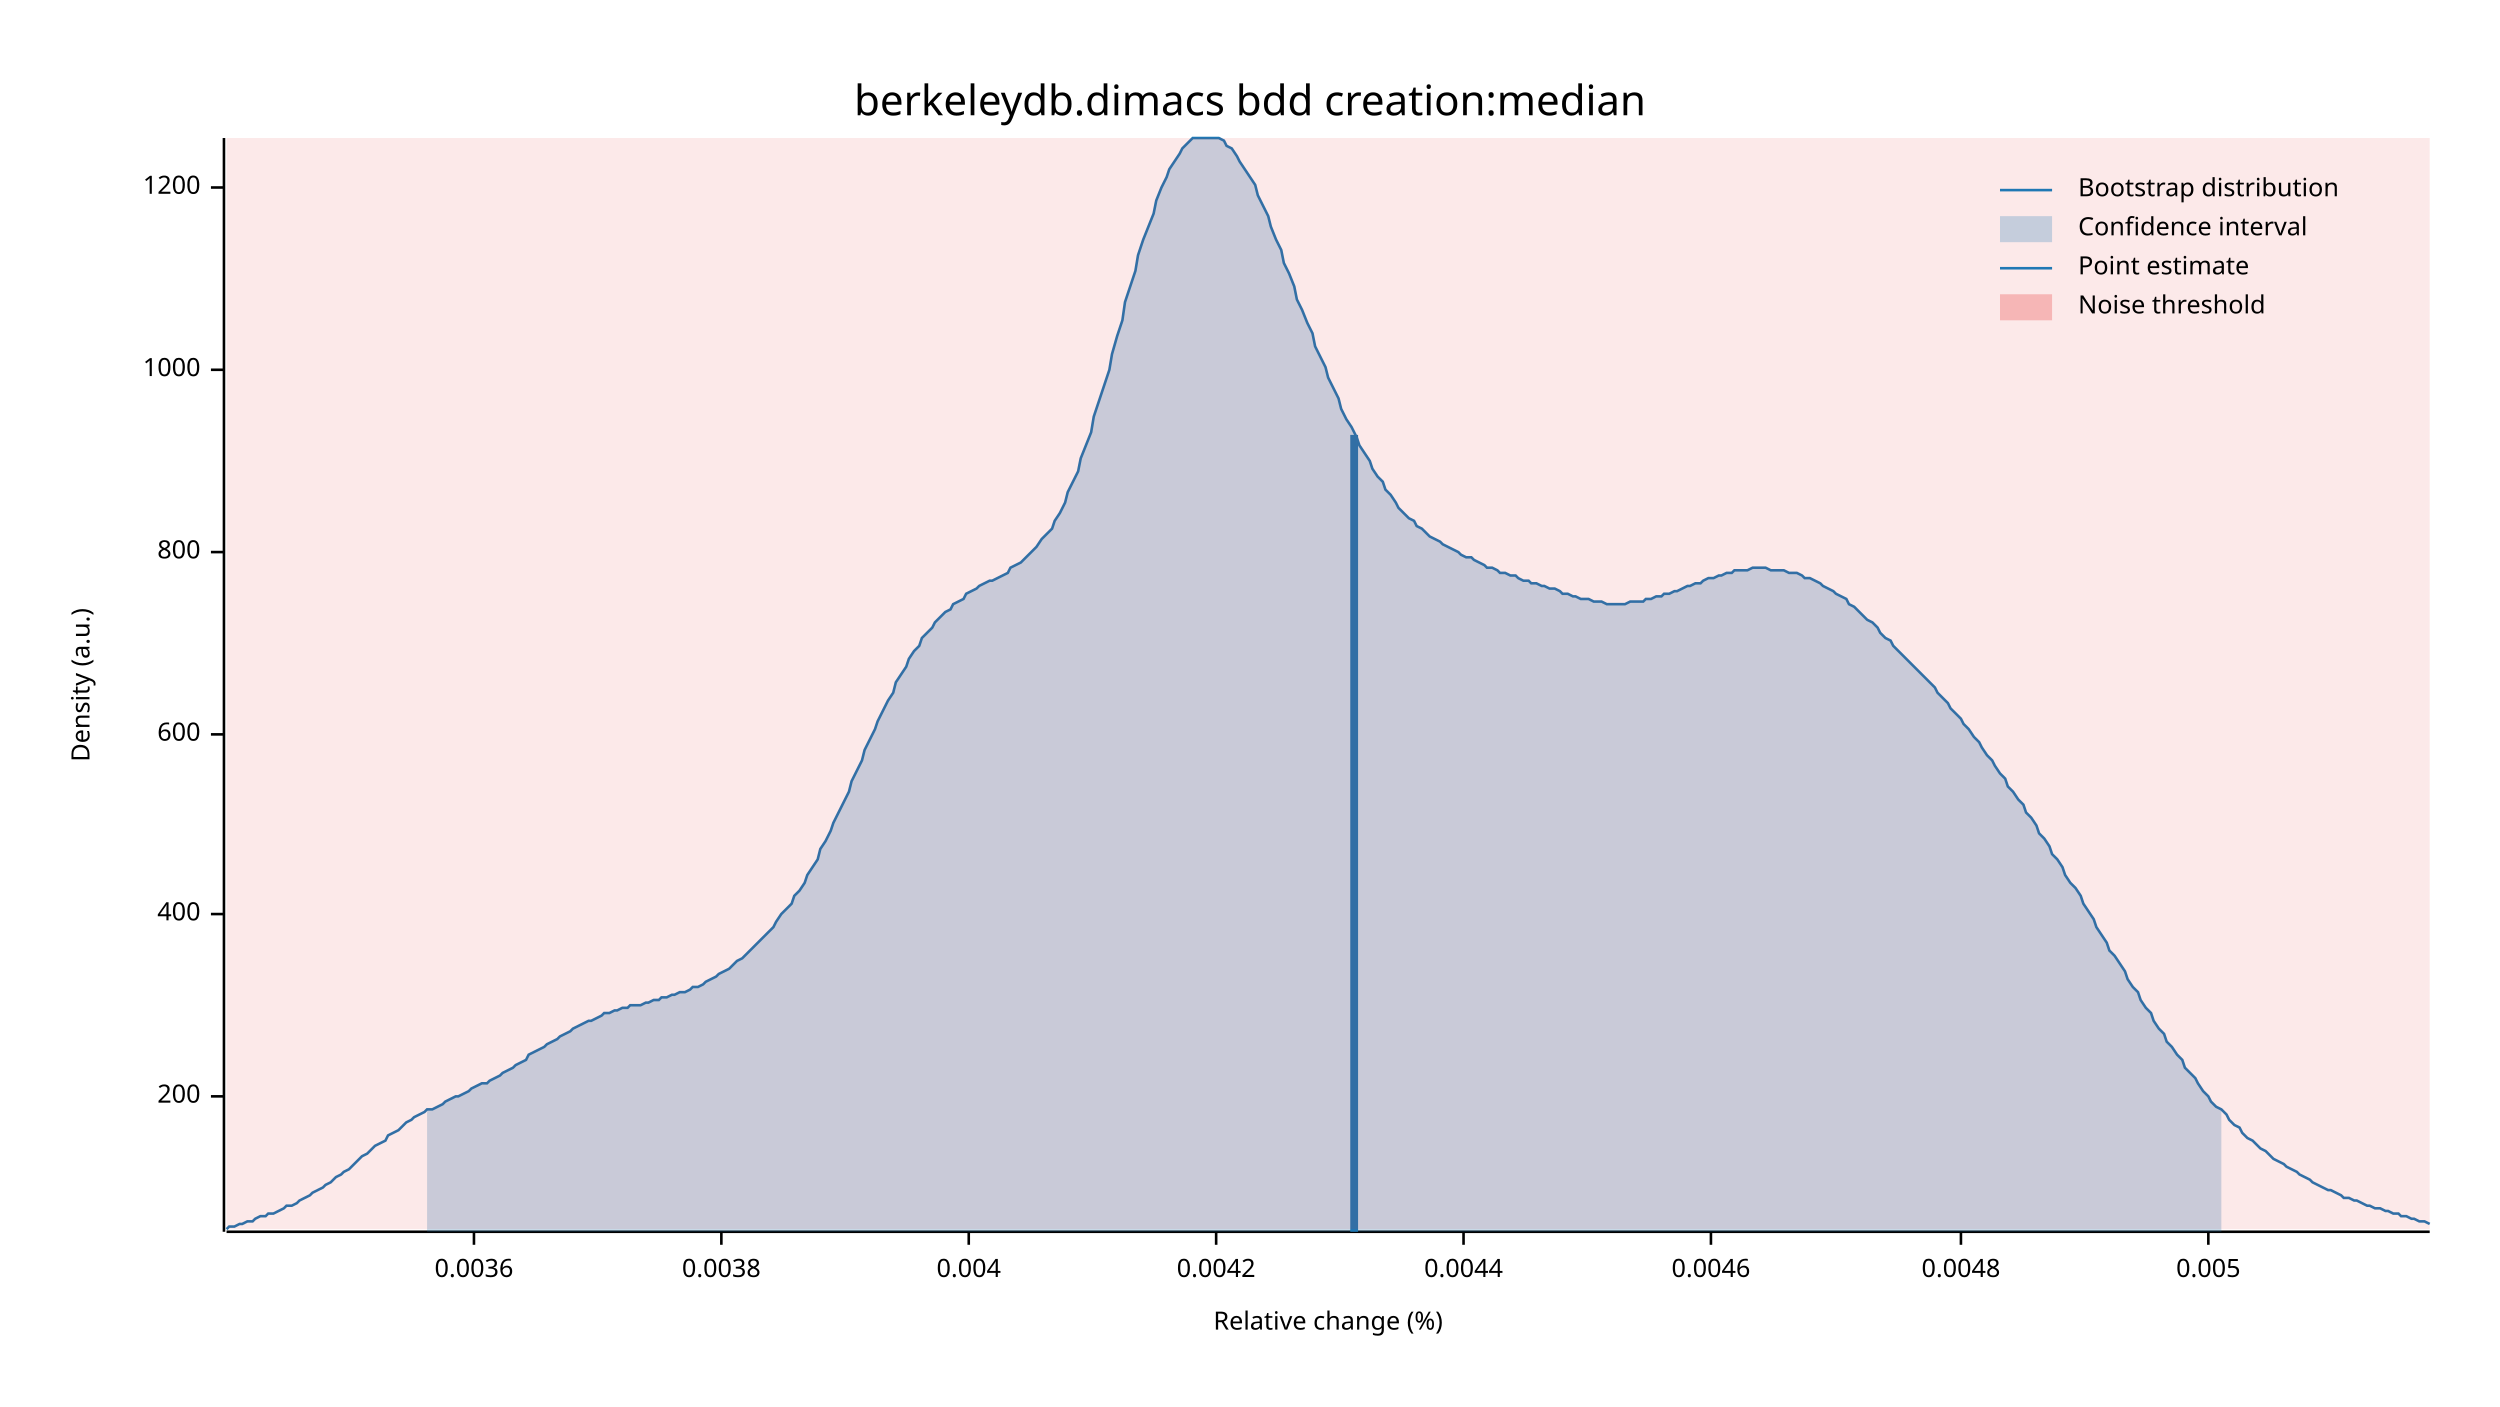
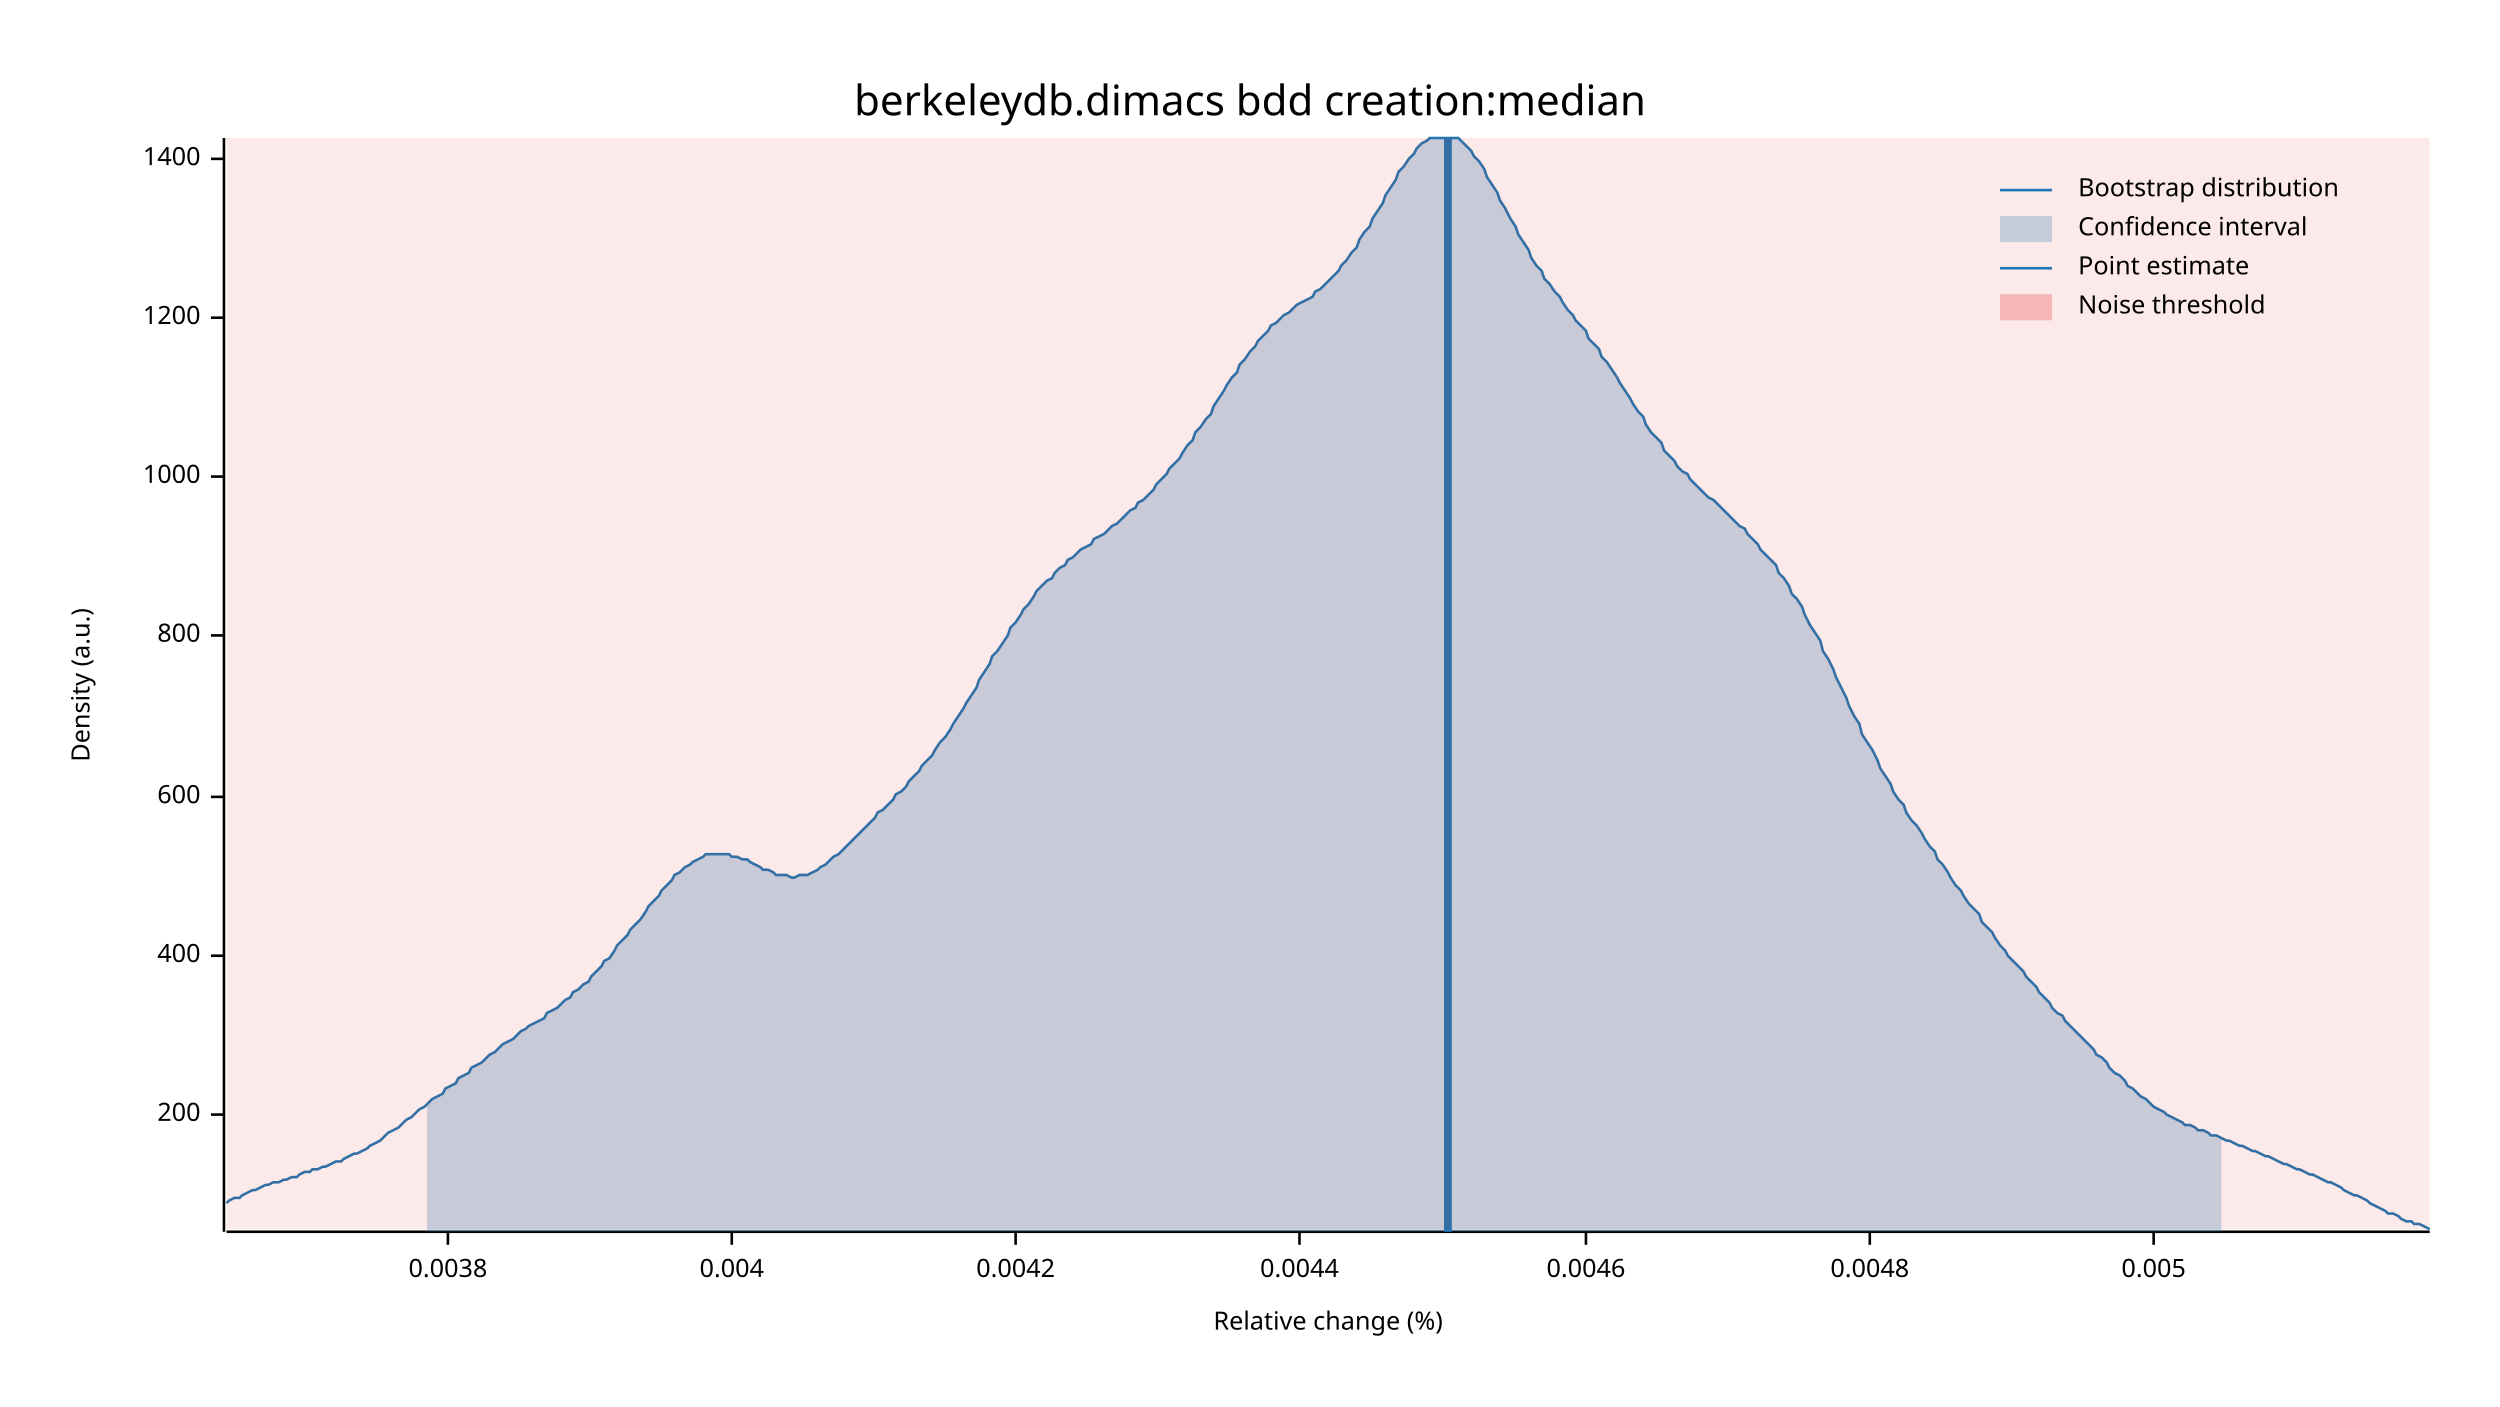
<svg xmlns="http://www.w3.org/2000/svg" width="960" height="540" viewBox="0 0 960 540">
  <text x="480" y="32" dy="0.76em" text-anchor="middle" font-family="sans-serif" font-size="16.129" opacity="1" fill="#000000">
berkeleydb.dimacs bdd creation:median
</text>
  <text x="27" y="263" dy="0.76em" text-anchor="middle" font-family="sans-serif" font-size="9.677" opacity="1" fill="#000000" transform="rotate(270, 27, 263)">
Density (a.u.)
</text>
  <text x="510" y="513" dy="-0.5ex" text-anchor="middle" font-family="sans-serif" font-size="9.677" opacity="1" fill="#000000">
Relative change (%)
</text>
  <polyline fill="none" opacity="1" stroke="#000000" stroke-width="1" points="86,53 86,473 " />
-   <text x="77" y="421" dy="0.5ex" text-anchor="end" font-family="sans-serif" font-size="9.677" opacity="1" fill="#000000">
+   <text x="77" y="428" dy="0.5ex" text-anchor="end" font-family="sans-serif" font-size="9.677" opacity="1" fill="#000000">
200
</text>
-   <polyline fill="none" opacity="1" stroke="#000000" stroke-width="1" points="81,421 86,421 " />
-   <text x="77" y="351" dy="0.5ex" text-anchor="end" font-family="sans-serif" font-size="9.677" opacity="1" fill="#000000">
+   <polyline fill="none" opacity="1" stroke="#000000" stroke-width="1" points="81,428 86,428 " />
+   <text x="77" y="367" dy="0.5ex" text-anchor="end" font-family="sans-serif" font-size="9.677" opacity="1" fill="#000000">
400
</text>
-   <polyline fill="none" opacity="1" stroke="#000000" stroke-width="1" points="81,351 86,351 " />
-   <text x="77" y="282" dy="0.5ex" text-anchor="end" font-family="sans-serif" font-size="9.677" opacity="1" fill="#000000">
+   <polyline fill="none" opacity="1" stroke="#000000" stroke-width="1" points="81,367 86,367 " />
+   <text x="77" y="306" dy="0.5ex" text-anchor="end" font-family="sans-serif" font-size="9.677" opacity="1" fill="#000000">
600
</text>
-   <polyline fill="none" opacity="1" stroke="#000000" stroke-width="1" points="81,282 86,282 " />
-   <text x="77" y="212" dy="0.5ex" text-anchor="end" font-family="sans-serif" font-size="9.677" opacity="1" fill="#000000">
+   <polyline fill="none" opacity="1" stroke="#000000" stroke-width="1" points="81,306 86,306 " />
+   <text x="77" y="244" dy="0.5ex" text-anchor="end" font-family="sans-serif" font-size="9.677" opacity="1" fill="#000000">
800
</text>
-   <polyline fill="none" opacity="1" stroke="#000000" stroke-width="1" points="81,212 86,212 " />
-   <text x="77" y="142" dy="0.5ex" text-anchor="end" font-family="sans-serif" font-size="9.677" opacity="1" fill="#000000">
+   <polyline fill="none" opacity="1" stroke="#000000" stroke-width="1" points="81,244 86,244 " />
+   <text x="77" y="183" dy="0.5ex" text-anchor="end" font-family="sans-serif" font-size="9.677" opacity="1" fill="#000000">
1000
</text>
-   <polyline fill="none" opacity="1" stroke="#000000" stroke-width="1" points="81,142 86,142 " />
-   <text x="77" y="72" dy="0.5ex" text-anchor="end" font-family="sans-serif" font-size="9.677" opacity="1" fill="#000000">
+   <polyline fill="none" opacity="1" stroke="#000000" stroke-width="1" points="81,183 86,183 " />
+   <text x="77" y="122" dy="0.5ex" text-anchor="end" font-family="sans-serif" font-size="9.677" opacity="1" fill="#000000">
1200
</text>
-   <polyline fill="none" opacity="1" stroke="#000000" stroke-width="1" points="81,72 86,72 " />
+   <polyline fill="none" opacity="1" stroke="#000000" stroke-width="1" points="81,122 86,122 " />
+   <text x="77" y="61" dy="0.5ex" text-anchor="end" font-family="sans-serif" font-size="9.677" opacity="1" fill="#000000">
+ 1400
+ </text>
+   <polyline fill="none" opacity="1" stroke="#000000" stroke-width="1" points="81,61 86,61 " />
  <polyline fill="none" opacity="1" stroke="#000000" stroke-width="1" points="87,473 933,473 " />
-   <text x="182" y="483" dy="0.76em" text-anchor="middle" font-family="sans-serif" font-size="9.677" opacity="1" fill="#000000">
- 0.0036
- </text>
-   <polyline fill="none" opacity="1" stroke="#000000" stroke-width="1" points="182,473 182,478 " />
-   <text x="277" y="483" dy="0.76em" text-anchor="middle" font-family="sans-serif" font-size="9.677" opacity="1" fill="#000000">
+   <text x="172" y="483" dy="0.76em" text-anchor="middle" font-family="sans-serif" font-size="9.677" opacity="1" fill="#000000">
0.0038
</text>
-   <polyline fill="none" opacity="1" stroke="#000000" stroke-width="1" points="277,473 277,478 " />
-   <text x="372" y="483" dy="0.76em" text-anchor="middle" font-family="sans-serif" font-size="9.677" opacity="1" fill="#000000">
+   <polyline fill="none" opacity="1" stroke="#000000" stroke-width="1" points="172,473 172,478 " />
+   <text x="281" y="483" dy="0.76em" text-anchor="middle" font-family="sans-serif" font-size="9.677" opacity="1" fill="#000000">
0.004
</text>
-   <polyline fill="none" opacity="1" stroke="#000000" stroke-width="1" points="372,473 372,478 " />
-   <text x="467" y="483" dy="0.76em" text-anchor="middle" font-family="sans-serif" font-size="9.677" opacity="1" fill="#000000">
+   <polyline fill="none" opacity="1" stroke="#000000" stroke-width="1" points="281,473 281,478 " />
+   <text x="390" y="483" dy="0.76em" text-anchor="middle" font-family="sans-serif" font-size="9.677" opacity="1" fill="#000000">
0.0042
</text>
-   <polyline fill="none" opacity="1" stroke="#000000" stroke-width="1" points="467,473 467,478 " />
-   <text x="562" y="483" dy="0.76em" text-anchor="middle" font-family="sans-serif" font-size="9.677" opacity="1" fill="#000000">
+   <polyline fill="none" opacity="1" stroke="#000000" stroke-width="1" points="390,473 390,478 " />
+   <text x="499" y="483" dy="0.76em" text-anchor="middle" font-family="sans-serif" font-size="9.677" opacity="1" fill="#000000">
0.0044
</text>
-   <polyline fill="none" opacity="1" stroke="#000000" stroke-width="1" points="562,473 562,478 " />
-   <text x="657" y="483" dy="0.76em" text-anchor="middle" font-family="sans-serif" font-size="9.677" opacity="1" fill="#000000">
+   <polyline fill="none" opacity="1" stroke="#000000" stroke-width="1" points="499,473 499,478 " />
+   <text x="609" y="483" dy="0.76em" text-anchor="middle" font-family="sans-serif" font-size="9.677" opacity="1" fill="#000000">
0.0046
</text>
-   <polyline fill="none" opacity="1" stroke="#000000" stroke-width="1" points="657,473 657,478 " />
-   <text x="753" y="483" dy="0.76em" text-anchor="middle" font-family="sans-serif" font-size="9.677" opacity="1" fill="#000000">
+   <polyline fill="none" opacity="1" stroke="#000000" stroke-width="1" points="609,473 609,478 " />
+   <text x="718" y="483" dy="0.76em" text-anchor="middle" font-family="sans-serif" font-size="9.677" opacity="1" fill="#000000">
0.0048
</text>
-   <polyline fill="none" opacity="1" stroke="#000000" stroke-width="1" points="753,473 753,478 " />
-   <text x="848" y="483" dy="0.76em" text-anchor="middle" font-family="sans-serif" font-size="9.677" opacity="1" fill="#000000">
+   <polyline fill="none" opacity="1" stroke="#000000" stroke-width="1" points="718,473 718,478 " />
+   <text x="827" y="483" dy="0.76em" text-anchor="middle" font-family="sans-serif" font-size="9.677" opacity="1" fill="#000000">
0.005
</text>
-   <polyline fill="none" opacity="1" stroke="#000000" stroke-width="1" points="848,473 848,478 " />
-   <polyline fill="none" opacity="1" stroke="#1F78B4" stroke-width="1" points="87,472 88,471 90,471 92,470 93,470 95,469 97,469 98,468 100,467 102,467 103,466 105,466 107,465 109,464 110,463 112,463 114,462 115,461 117,460 119,459 120,458 122,457 124,456 125,455 127,454 129,452 131,451 132,450 134,449 136,447 137,446 139,444 141,443 142,442 144,440 146,439 148,438 149,436 151,435 153,434 154,433 156,431 158,430 159,429 161,428 163,427 164,426 166,426 168,425 170,424 171,423 173,422 175,421 176,421 178,420 180,419 181,418 183,417 185,416 187,416 188,415 190,414 192,413 193,412 195,411 197,410 198,409 200,408 202,407 203,405 205,404 207,403 209,402 210,401 212,400 214,399 215,398 217,397 219,396 220,395 222,394 224,393 226,392 227,392 229,391 231,390 232,389 234,389 236,388 237,388 239,387 241,387 242,386 244,386 246,386 248,385 249,385 251,384 253,384 254,383 256,383 258,382 259,382 261,381 263,381 265,380 266,379 268,379 270,378 271,377 273,376 275,375 276,374 278,373 280,372 281,371 283,369 285,368 287,366 288,365 290,363 292,361 293,360 295,358 297,356 298,354 300,351 302,349 304,347 305,344 307,342 309,339 310,336 312,333 314,330 315,326 317,323 319,319 320,316 322,312 324,308 326,304 327,300 329,296 331,292 332,288 334,284 336,280 337,277 339,273 341,269 343,266 344,262 346,259 348,256 349,253 351,250 353,248 354,245 356,243 358,241 359,239 361,237 363,235 365,234 366,232 368,231 370,230 371,228 373,227 375,226 376,225 378,224 380,223 381,223 383,222 385,221 387,220 388,218 390,217 392,216 393,215 395,213 397,211 398,210 400,207 402,205 404,203 405,200 407,197 409,193 410,189 412,185 414,181 415,176 417,171 419,166 420,160 422,154 424,148 426,142 427,136 429,129 431,123 432,116 434,110 436,104 437,98 439,92 441,87 443,82 444,77 446,72 448,68 449,65 451,62 453,59 454,57 456,55 458,53 459,53 461,53 463,53 465,53 466,53 468,53 470,54 471,56 473,57 475,60 476,62 478,65 480,68 482,71 483,75 485,79 487,83 488,87 490,92 492,96 493,101 495,105 497,110 498,115 500,119 502,124 504,128 505,133 507,137 509,141 510,145 512,149 514,153 515,157 517,161 519,164 521,168 522,171 524,174 526,177 527,180 529,183 531,185 532,188 534,190 536,193 537,195 539,197 541,199 543,200 544,202 546,203 548,205 549,206 551,207 553,208 554,209 556,210 558,211 560,212 561,213 563,214 565,214 566,215 568,216 570,217 571,218 573,218 575,219 576,220 578,220 580,221 582,221 583,222 585,223 587,223 588,224 590,224 592,225 593,225 595,226 597,226 599,227 600,228 602,228 604,229 605,229 607,230 609,230 610,230 612,231 614,231 615,231 617,232 619,232 621,232 622,232 624,232 626,231 627,231 629,231 631,231 632,230 634,230 636,229 638,229 639,228 641,228 643,227 644,227 646,226 648,225 649,225 651,224 653,224 654,223 656,222 658,222 660,221 661,221 663,220 665,220 666,219 668,219 670,219 671,219 673,218 675,218 676,218 678,218 680,219 682,219 683,219 685,219 687,220 688,220 690,220 692,221 693,222 695,222 697,223 699,224 700,225 702,226 704,227 705,228 707,229 709,230 710,232 712,233 714,235 715,236 717,238 719,239 721,241 722,243 724,245 726,246 727,248 729,250 731,252 732,253 734,255 736,257 738,259 739,260 741,262 743,264 744,266 746,268 748,270 749,272 751,274 753,276 754,278 756,280 758,283 760,285 761,287 763,290 765,292 766,294 768,297 770,299 771,302 773,304 775,307 777,309 778,312 780,314 782,317 783,320 785,322 787,325 788,328 790,330 792,333 793,336 795,339 797,341 799,344 800,347 802,350 804,353 805,356 807,359 809,362 810,365 812,367 814,370 816,373 817,376 819,379 821,381 822,384 824,387 826,389 827,392 829,395 831,397 832,400 834,402 836,405 838,407 839,410 841,412 843,414 844,416 846,419 848,421 849,423 851,425 853,426 855,428 856,430 858,432 860,433 861,435 863,437 865,438 866,439 868,441 870,442 871,443 873,445 875,446 877,447 878,448 880,449 882,450 883,451 885,452 887,453 888,454 890,455 892,456 894,457 895,457 897,458 899,459 900,460 902,460 904,461 905,461 907,462 909,463 910,463 912,464 914,464 916,465 917,465 919,466 921,466 922,467 924,467 926,468 927,468 929,469 931,469 933,470 " />
-   <polygon opacity="0.25" fill="#1F78B4" points="164,426 166,426 168,425 170,424 171,423 173,422 175,421 176,421 178,420 180,419 181,418 183,417 185,416 187,416 188,415 190,414 192,413 193,412 195,411 197,410 198,409 200,408 202,407 203,405 205,404 207,403 209,402 210,401 212,400 214,399 215,398 217,397 219,396 220,395 222,394 224,393 226,392 227,392 229,391 231,390 232,389 234,389 236,388 237,388 239,387 241,387 242,386 244,386 246,386 248,385 249,385 251,384 253,384 254,383 256,383 258,382 259,382 261,381 263,381 265,380 266,379 268,379 270,378 271,377 273,376 275,375 276,374 278,373 280,372 281,371 283,369 285,368 287,366 288,365 290,363 292,361 293,360 295,358 297,356 298,354 300,351 302,349 304,347 305,344 307,342 309,339 310,336 312,333 314,330 315,326 317,323 319,319 320,316 322,312 324,308 326,304 327,300 329,296 331,292 332,288 334,284 336,280 337,277 339,273 341,269 343,266 344,262 346,259 348,256 349,253 351,250 353,248 354,245 356,243 358,241 359,239 361,237 363,235 365,234 366,232 368,231 370,230 371,228 373,227 375,226 376,225 378,224 380,223 381,223 383,222 385,221 387,220 388,218 390,217 392,216 393,215 395,213 397,211 398,210 400,207 402,205 404,203 405,200 407,197 409,193 410,189 412,185 414,181 415,176 417,171 419,166 420,160 422,154 424,148 426,142 427,136 429,129 431,123 432,116 434,110 436,104 437,98 439,92 441,87 443,82 444,77 446,72 448,68 449,65 451,62 453,59 454,57 456,55 458,53 459,53 461,53 463,53 465,53 466,53 468,53 470,54 471,56 473,57 475,60 476,62 478,65 480,68 482,71 483,75 485,79 487,83 488,87 490,92 492,96 493,101 495,105 497,110 498,115 500,119 502,124 504,128 505,133 507,137 509,141 510,145 512,149 514,153 515,157 517,161 519,164 521,168 522,171 524,174 526,177 527,180 529,183 531,185 532,188 534,190 536,193 537,195 539,197 541,199 543,200 544,202 546,203 548,205 549,206 551,207 553,208 554,209 556,210 558,211 560,212 561,213 563,214 565,214 566,215 568,216 570,217 571,218 573,218 575,219 576,220 578,220 580,221 582,221 583,222 585,223 587,223 588,224 590,224 592,225 593,225 595,226 597,226 599,227 600,228 602,228 604,229 605,229 607,230 609,230 610,230 612,231 614,231 615,231 617,232 619,232 621,232 622,232 624,232 626,231 627,231 629,231 631,231 632,230 634,230 636,229 638,229 639,228 641,228 643,227 644,227 646,226 648,225 649,225 651,224 653,224 654,223 656,222 658,222 660,221 661,221 663,220 665,220 666,219 668,219 670,219 671,219 673,218 675,218 676,218 678,218 680,219 682,219 683,219 685,219 687,220 688,220 690,220 692,221 693,222 695,222 697,223 699,224 700,225 702,226 704,227 705,228 707,229 709,230 710,232 712,233 714,235 715,236 717,238 719,239 721,241 722,243 724,245 726,246 727,248 729,250 731,252 732,253 734,255 736,257 738,259 739,260 741,262 743,264 744,266 746,268 748,270 749,272 751,274 753,276 754,278 756,280 758,283 760,285 761,287 763,290 765,292 766,294 768,297 770,299 771,302 773,304 775,307 777,309 778,312 780,314 782,317 783,320 785,322 787,325 788,328 790,330 792,333 793,336 795,339 797,341 799,344 800,347 802,350 804,353 805,356 807,359 809,362 810,365 812,367 814,370 816,373 817,376 819,379 821,381 822,384 824,387 826,389 827,392 829,395 831,397 832,400 834,402 836,405 838,407 839,410 841,412 843,414 844,416 846,419 848,421 849,423 851,425 853,426 853,473 164,473 " />
-   <polyline fill="none" opacity="1" stroke="#1F78B4" stroke-width="3" points="520,473 520,167 " />
+   <polyline fill="none" opacity="1" stroke="#000000" stroke-width="1" points="827,473 827,478 " />
+   <polyline fill="none" opacity="1" stroke="#1F78B4" stroke-width="1" points="87,462 88,461 90,460 92,460 93,459 95,458 97,457 98,457 100,456 102,455 103,455 105,454 107,454 109,453 110,453 112,452 114,452 115,451 117,450 119,450 120,449 122,449 124,448 125,448 127,447 129,446 131,446 132,445 134,444 136,443 137,443 139,442 141,441 142,440 144,439 146,438 148,436 149,435 151,434 153,433 154,432 156,430 158,429 159,428 161,426 163,425 164,424 166,422 168,421 170,420 171,418 173,417 175,416 176,414 178,413 180,412 181,410 183,409 185,408 187,406 188,405 190,404 192,402 193,401 195,400 197,399 198,398 200,396 202,395 203,394 205,393 207,392 209,391 210,389 212,388 214,387 215,386 217,384 219,383 220,381 222,380 224,378 226,377 227,375 229,373 231,371 232,369 234,368 236,365 237,363 239,361 241,359 242,357 244,355 246,353 248,350 249,348 251,346 253,344 254,342 256,340 258,338 259,336 261,335 263,333 265,332 266,331 268,330 270,329 271,328 273,328 275,328 276,328 278,328 280,328 281,329 283,329 285,330 287,330 288,331 290,332 292,333 293,334 295,334 297,335 298,336 300,336 302,336 304,337 305,337 307,336 309,336 310,336 312,335 314,334 315,333 317,332 319,330 320,329 322,328 324,326 326,324 327,323 329,321 331,319 332,318 334,316 336,314 337,312 339,311 341,309 343,307 344,305 346,304 348,302 349,300 351,298 353,296 354,294 356,292 358,290 359,288 361,285 363,283 365,280 366,278 368,275 370,272 371,270 373,267 375,264 376,261 378,258 380,255 381,252 383,250 385,247 387,244 388,241 390,239 392,236 393,234 395,232 397,229 398,227 400,225 402,223 404,222 405,220 407,218 409,217 410,215 412,214 414,212 415,211 417,210 419,209 420,207 422,206 424,205 426,203 427,202 429,201 431,199 432,198 434,196 436,195 437,193 439,192 441,190 443,188 444,186 446,184 448,182 449,180 451,178 453,176 454,174 456,171 458,169 459,166 461,164 463,161 465,159 466,156 468,153 470,150 471,148 473,145 475,143 476,140 478,138 480,135 482,133 483,131 485,129 487,127 488,125 490,124 492,122 493,121 495,120 497,118 498,117 500,116 502,115 504,114 505,112 507,111 509,109 510,108 512,106 514,104 515,102 517,100 519,97 521,95 522,92 524,89 526,87 527,84 529,81 531,78 532,75 534,72 536,69 537,66 539,64 541,61 543,59 544,57 546,55 548,54 549,53 551,53 553,53 554,53 556,53 558,53 560,53 561,54 563,56 565,58 566,60 568,62 570,65 571,68 573,71 575,74 576,77 578,80 580,84 582,87 583,90 585,93 587,96 588,99 590,102 592,104 593,107 595,109 597,112 599,114 600,116 602,119 604,121 605,123 607,125 609,127 610,130 612,132 614,134 615,137 617,139 619,142 621,145 622,147 624,150 626,153 627,155 629,158 631,160 632,163 634,166 636,168 638,170 639,173 641,175 643,177 644,179 646,181 648,182 649,184 651,186 653,188 654,189 656,191 658,192 660,194 661,195 663,197 665,199 666,200 668,202 670,203 671,205 673,207 675,209 676,211 678,213 680,215 682,217 683,220 685,222 687,225 688,228 690,230 692,233 693,236 695,240 697,243 699,246 700,250 702,253 704,257 705,260 707,264 709,268 710,271 712,275 714,278 715,282 717,285 719,288 721,292 722,295 724,298 726,301 727,304 729,307 731,309 732,312 734,315 736,317 738,320 739,322 741,325 743,327 744,330 746,332 748,335 749,337 751,340 753,342 754,344 756,347 758,349 760,351 761,354 763,356 765,358 766,360 768,363 770,365 771,367 773,369 775,371 777,373 778,375 780,377 782,379 783,381 785,383 787,385 788,387 790,389 792,390 793,392 795,394 797,396 799,398 800,399 802,401 804,403 805,405 807,406 809,408 810,410 812,412 814,413 816,415 817,417 819,418 821,420 822,421 824,422 826,424 827,425 829,426 831,427 832,428 834,429 836,430 838,431 839,432 841,432 843,433 844,434 846,434 848,435 849,436 851,436 853,437 855,438 856,438 858,439 860,440 861,440 863,441 865,442 866,442 868,443 870,444 871,444 873,445 875,446 877,447 878,447 880,448 882,449 883,449 885,450 887,451 888,451 890,452 892,453 894,454 895,454 897,455 899,456 900,457 902,458 904,459 905,459 907,460 909,461 910,462 912,463 914,464 916,465 917,466 919,466 921,467 922,468 924,469 926,469 927,470 929,470 931,471 933,472 " />
+   <polygon opacity="0.25" fill="#1F78B4" points="164,424 166,422 168,421 170,420 171,418 173,417 175,416 176,414 178,413 180,412 181,410 183,409 185,408 187,406 188,405 190,404 192,402 193,401 195,400 197,399 198,398 200,396 202,395 203,394 205,393 207,392 209,391 210,389 212,388 214,387 215,386 217,384 219,383 220,381 222,380 224,378 226,377 227,375 229,373 231,371 232,369 234,368 236,365 237,363 239,361 241,359 242,357 244,355 246,353 248,350 249,348 251,346 253,344 254,342 256,340 258,338 259,336 261,335 263,333 265,332 266,331 268,330 270,329 271,328 273,328 275,328 276,328 278,328 280,328 281,329 283,329 285,330 287,330 288,331 290,332 292,333 293,334 295,334 297,335 298,336 300,336 302,336 304,337 305,337 307,336 309,336 310,336 312,335 314,334 315,333 317,332 319,330 320,329 322,328 324,326 326,324 327,323 329,321 331,319 332,318 334,316 336,314 337,312 339,311 341,309 343,307 344,305 346,304 348,302 349,300 351,298 353,296 354,294 356,292 358,290 359,288 361,285 363,283 365,280 366,278 368,275 370,272 371,270 373,267 375,264 376,261 378,258 380,255 381,252 383,250 385,247 387,244 388,241 390,239 392,236 393,234 395,232 397,229 398,227 400,225 402,223 404,222 405,220 407,218 409,217 410,215 412,214 414,212 415,211 417,210 419,209 420,207 422,206 424,205 426,203 427,202 429,201 431,199 432,198 434,196 436,195 437,193 439,192 441,190 443,188 444,186 446,184 448,182 449,180 451,178 453,176 454,174 456,171 458,169 459,166 461,164 463,161 465,159 466,156 468,153 470,150 471,148 473,145 475,143 476,140 478,138 480,135 482,133 483,131 485,129 487,127 488,125 490,124 492,122 493,121 495,120 497,118 498,117 500,116 502,115 504,114 505,112 507,111 509,109 510,108 512,106 514,104 515,102 517,100 519,97 521,95 522,92 524,89 526,87 527,84 529,81 531,78 532,75 534,72 536,69 537,66 539,64 541,61 543,59 544,57 546,55 548,54 549,53 551,53 553,53 554,53 556,53 558,53 560,53 561,54 563,56 565,58 566,60 568,62 570,65 571,68 573,71 575,74 576,77 578,80 580,84 582,87 583,90 585,93 587,96 588,99 590,102 592,104 593,107 595,109 597,112 599,114 600,116 602,119 604,121 605,123 607,125 609,127 610,130 612,132 614,134 615,137 617,139 619,142 621,145 622,147 624,150 626,153 627,155 629,158 631,160 632,163 634,166 636,168 638,170 639,173 641,175 643,177 644,179 646,181 648,182 649,184 651,186 653,188 654,189 656,191 658,192 660,194 661,195 663,197 665,199 666,200 668,202 670,203 671,205 673,207 675,209 676,211 678,213 680,215 682,217 683,220 685,222 687,225 688,228 690,230 692,233 693,236 695,240 697,243 699,246 700,250 702,253 704,257 705,260 707,264 709,268 710,271 712,275 714,278 715,282 717,285 719,288 721,292 722,295 724,298 726,301 727,304 729,307 731,309 732,312 734,315 736,317 738,320 739,322 741,325 743,327 744,330 746,332 748,335 749,337 751,340 753,342 754,344 756,347 758,349 760,351 761,354 763,356 765,358 766,360 768,363 770,365 771,367 773,369 775,371 777,373 778,375 780,377 782,379 783,381 785,383 787,385 788,387 790,389 792,390 793,392 795,394 797,396 799,398 800,399 802,401 804,403 805,405 807,406 809,408 810,410 812,412 814,413 816,415 817,417 819,418 821,420 822,421 824,422 826,424 827,425 829,426 831,427 832,428 834,429 836,430 838,431 839,432 841,432 843,433 844,434 846,434 848,435 849,436 851,436 853,437 853,473 164,473 " />
+   <polyline fill="none" opacity="1" stroke="#1F78B4" stroke-width="3" points="556,473 556,53 " />
  <rect x="87" y="53" width="846" height="419" opacity="0.1" fill="#E31A1C" stroke="none" />
  <text x="798" y="68" dy="0.76em" text-anchor="start" font-family="sans-serif" font-size="9.677" opacity="1" fill="#000000">
Bootstrap distribution
</text>
  <text x="798" y="83" dy="0.76em" text-anchor="start" font-family="sans-serif" font-size="9.677" opacity="1" fill="#000000">
Confidence interval
</text>
  <text x="798" y="98" dy="0.76em" text-anchor="start" font-family="sans-serif" font-size="9.677" opacity="1" fill="#000000">
Point estimate
</text>
  <text x="798" y="113" dy="0.76em" text-anchor="start" font-family="sans-serif" font-size="9.677" opacity="1" fill="#000000">
Noise threshold
</text>
  <polyline fill="none" opacity="1" stroke="#1F78B4" stroke-width="1" points="768,73 788,73 " />
  <rect x="768" y="83" width="20" height="10" opacity="0.25" fill="#1F78B4" stroke="none" />
  <polyline fill="none" opacity="1" stroke="#1F78B4" stroke-width="1" points="768,103 788,103 " />
  <rect x="768" y="113" width="20" height="10" opacity="0.25" fill="#E31A1C" stroke="none" />
</svg>
